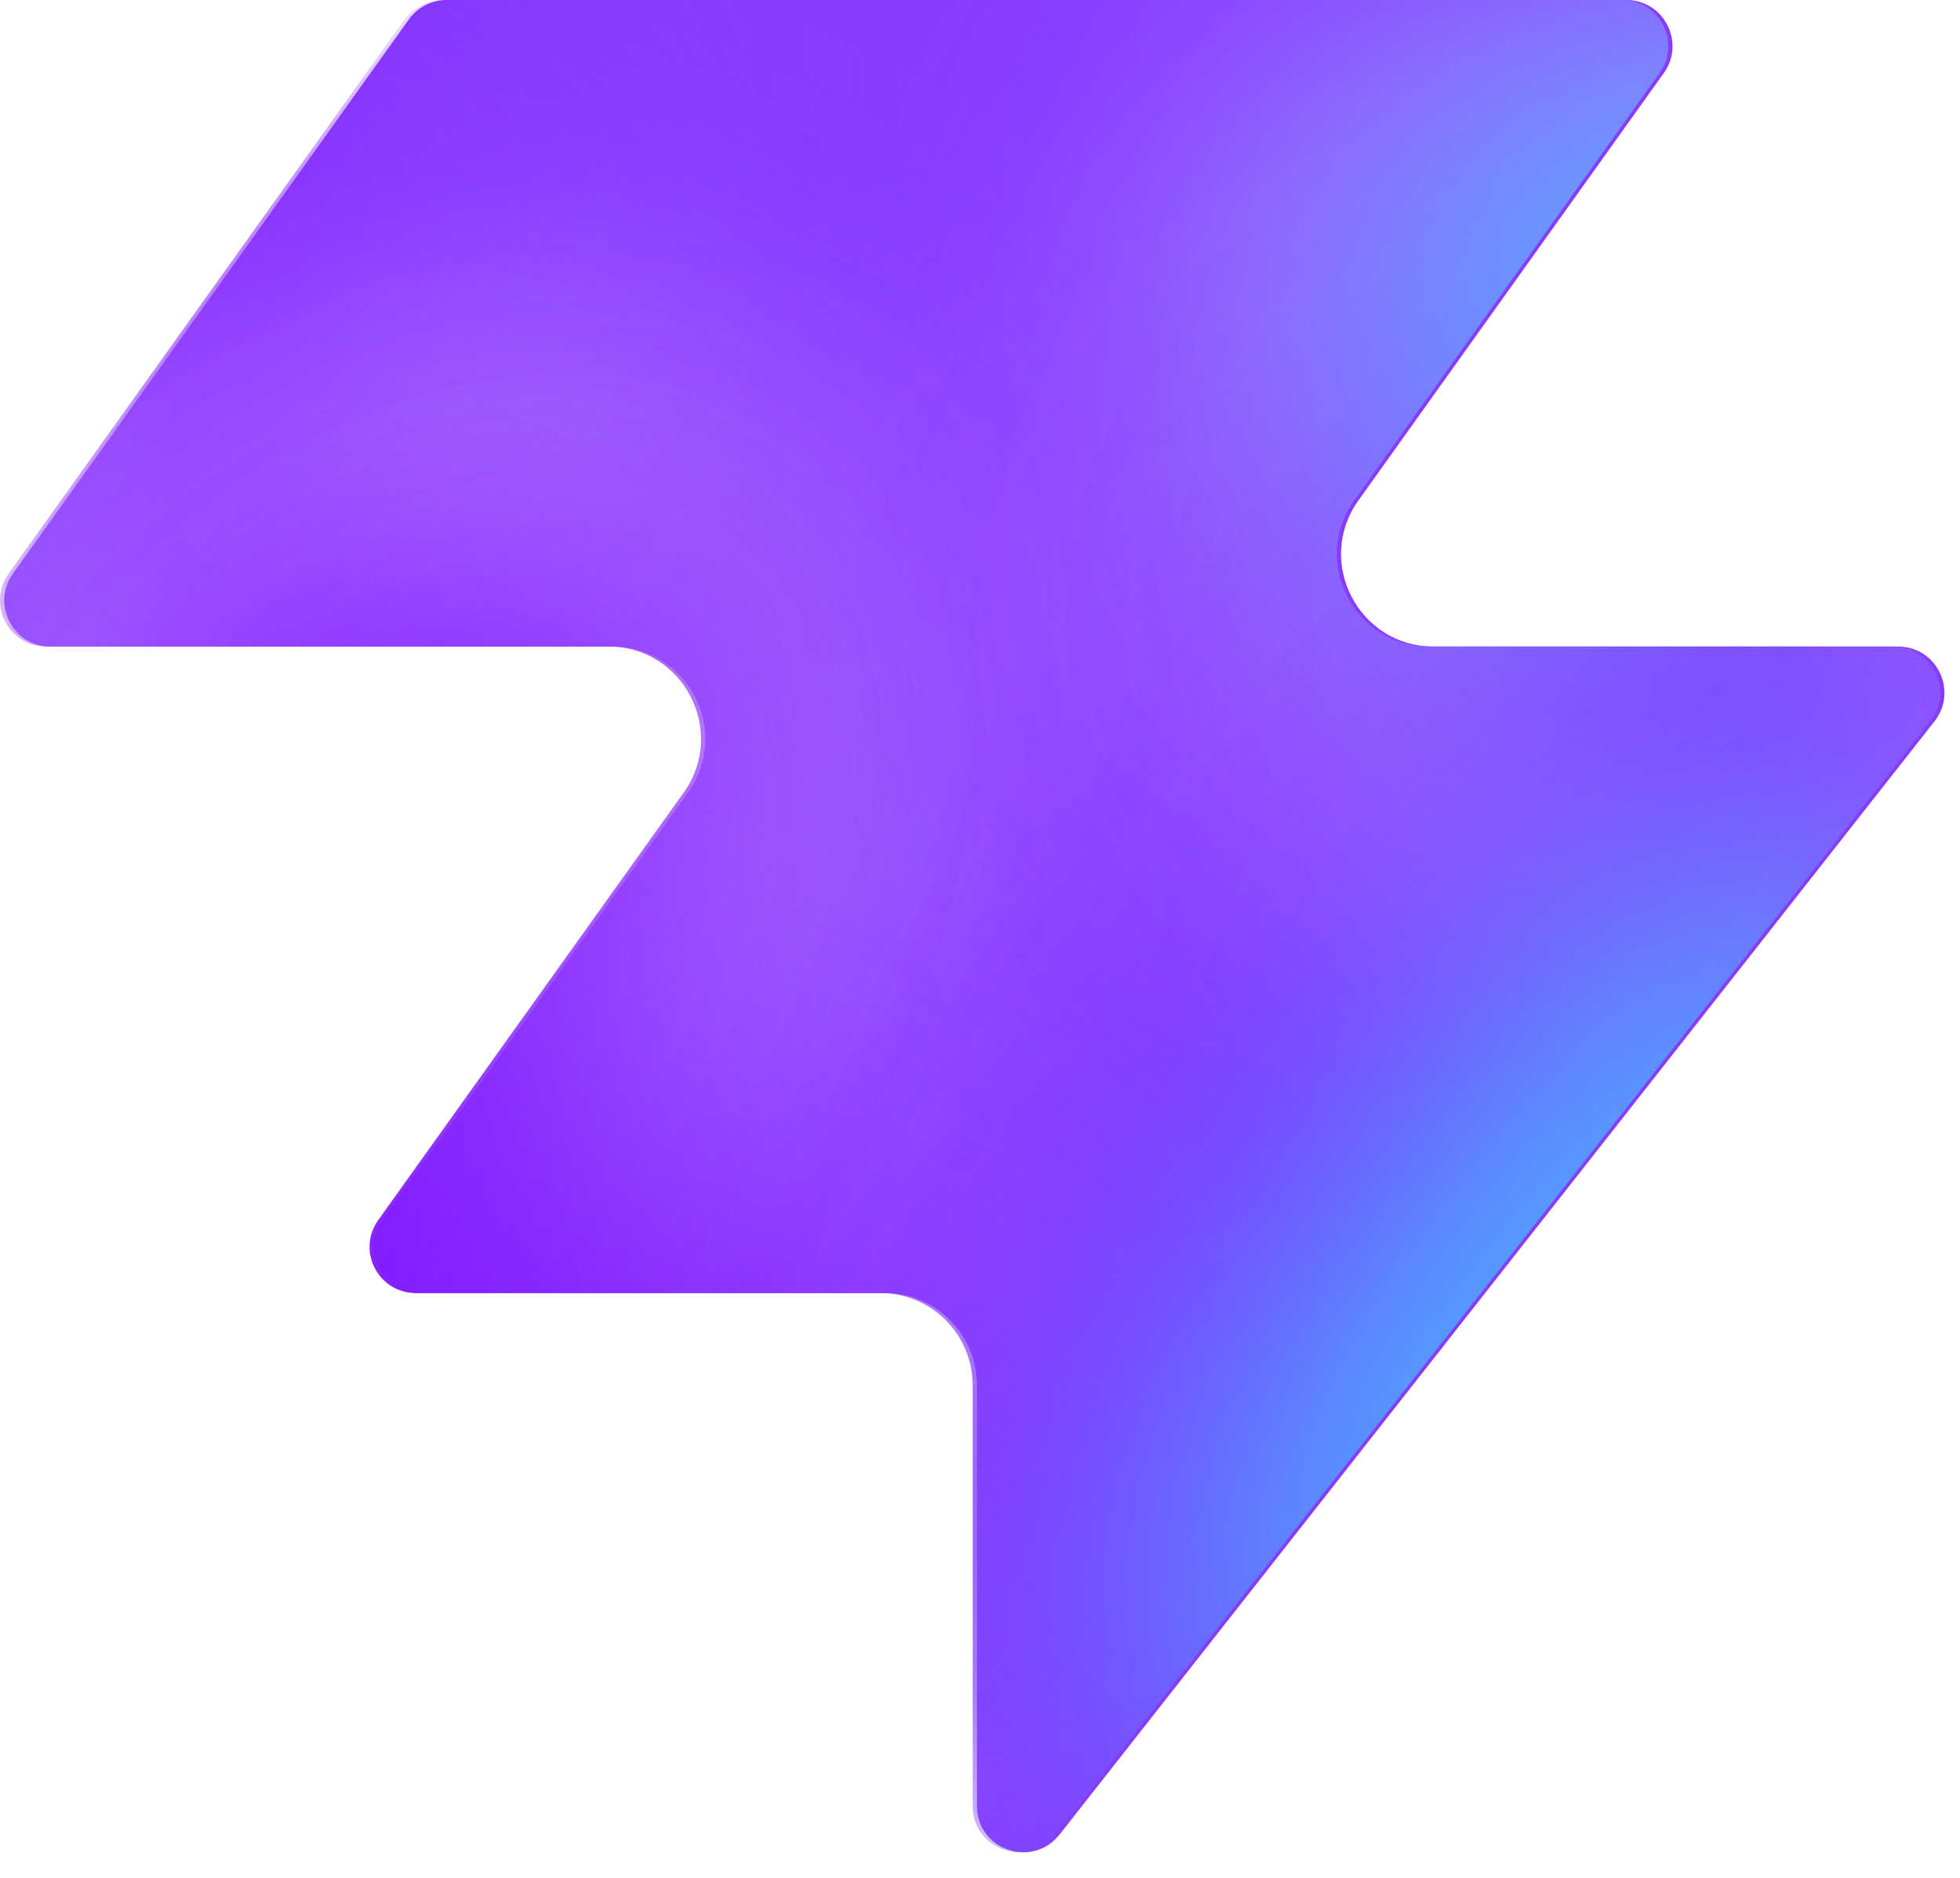
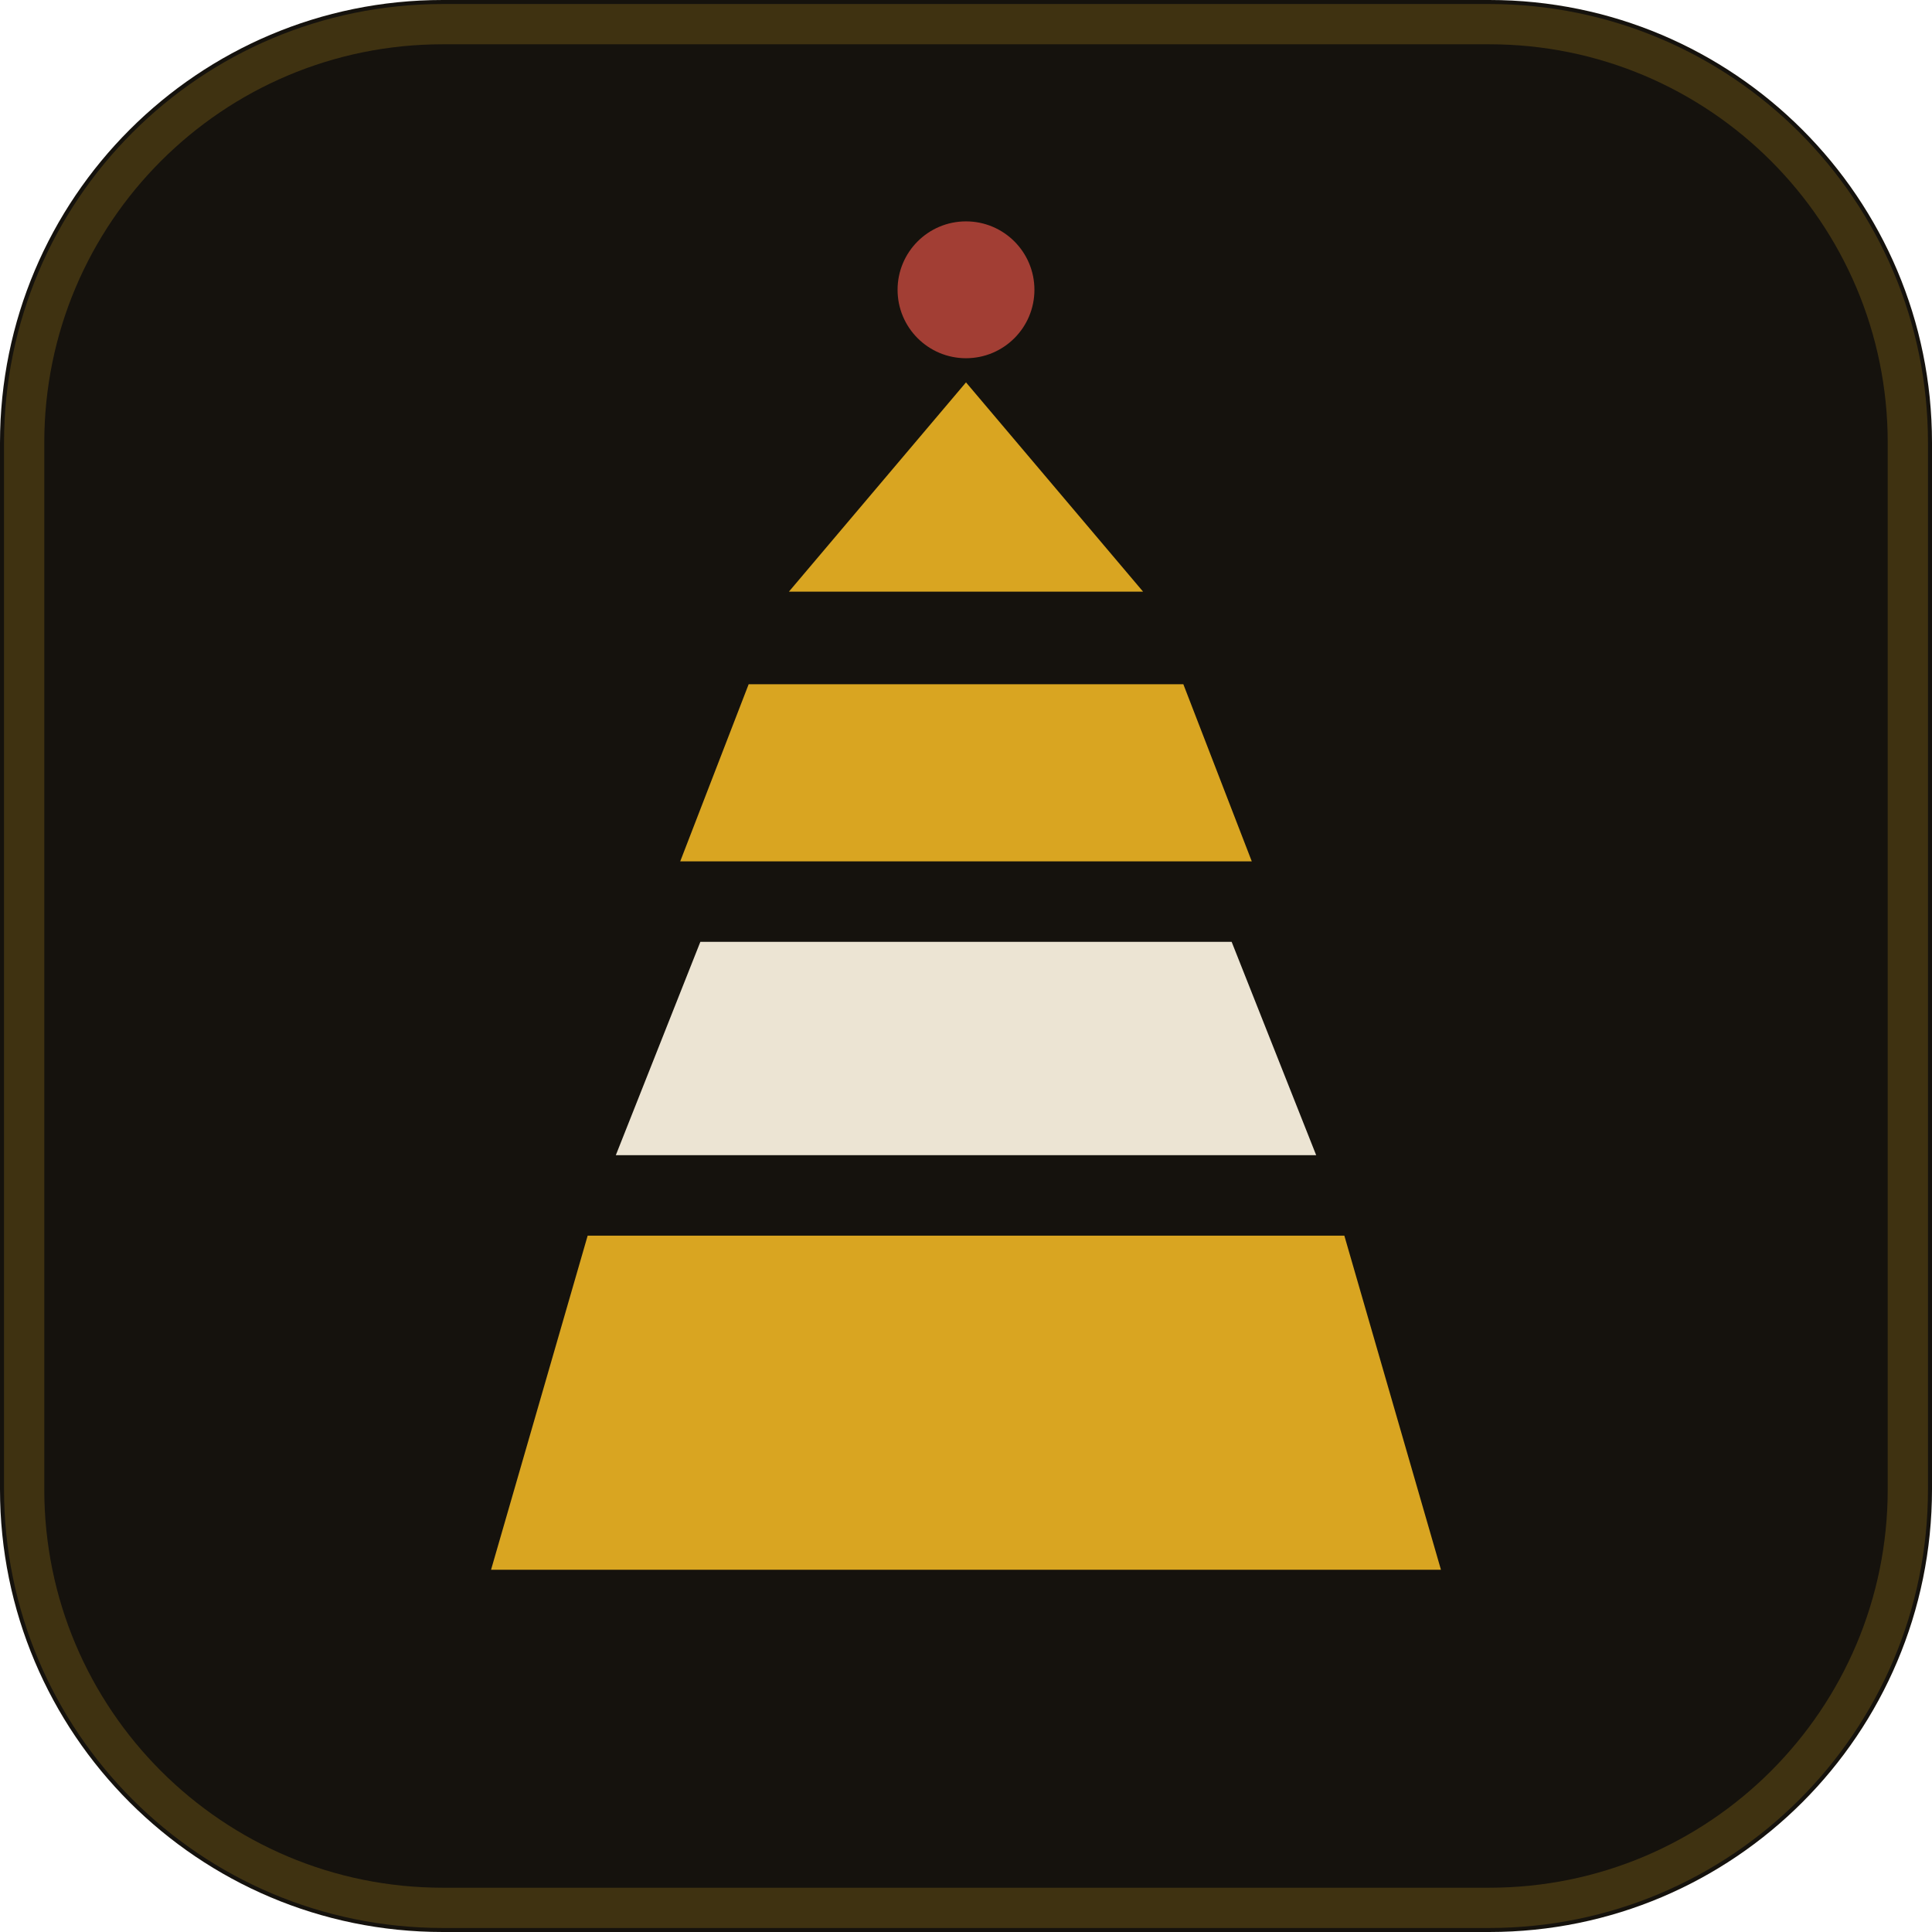
- <svg xmlns="http://www.w3.org/2000/svg" width="48" height="46" fill="none" viewBox="0 0 48 46">
-   <path fill="#863bff" d="M25.946 44.938c-.664.845-2.021.375-2.021-.698V33.937a2.26 2.26 0 0 0-2.262-2.262H10.287c-.92 0-1.456-1.04-.92-1.788l7.48-10.471c1.07-1.497 0-3.578-1.842-3.578H1.237c-.92 0-1.456-1.04-.92-1.788L10.013.474c.214-.297.556-.474.92-.474h28.894c.92 0 1.456 1.04.92 1.788l-7.48 10.471c-1.07 1.498 0 3.579 1.842 3.579h11.377c.943 0 1.473 1.088.89 1.83L25.947 44.94z" style="fill:#863bff;fill:color(display-p3 .525 .23 1);fill-opacity:1" />
-   <mask id="a" width="48" height="46" x="0" y="0" maskUnits="userSpaceOnUse" style="mask-type:alpha">
-     <path fill="#000" d="M25.842 44.938c-.664.844-2.021.375-2.021-.698V33.937a2.26 2.26 0 0 0-2.262-2.262H10.183c-.92 0-1.456-1.04-.92-1.788l7.48-10.471c1.07-1.498 0-3.579-1.842-3.579H1.133c-.92 0-1.456-1.04-.92-1.787L9.91.473c.214-.297.556-.474.92-.474h28.894c.92 0 1.456 1.04.92 1.788l-7.48 10.471c-1.07 1.498 0 3.578 1.842 3.578h11.377c.943 0 1.473 1.088.89 1.832L25.843 44.94z" style="fill:#000;fill-opacity:1" />
-   </mask>
-   <g mask="url(#a)">
-     <g filter="url(#b)">
-       <ellipse cx="5.508" cy="14.704" fill="#ede6ff" rx="5.508" ry="14.704" style="fill:#ede6ff;fill:color(display-p3 .927 .903 1);fill-opacity:1" transform="matrix(.00324 1 1 -.00324 -4.47 31.516)" />
-     </g>
-     <g filter="url(#c)">
-       <ellipse cx="10.399" cy="29.851" fill="#ede6ff" rx="10.399" ry="29.851" style="fill:#ede6ff;fill:color(display-p3 .927 .903 1);fill-opacity:1" transform="matrix(.00324 1 1 -.00324 -39.328 7.883)" />
-     </g>
-     <g filter="url(#d)">
-       <ellipse cx="5.508" cy="30.487" fill="#7e14ff" rx="5.508" ry="30.487" style="fill:#7e14ff;fill:color(display-p3 .492 .077 1);fill-opacity:1" transform="rotate(89.814 -25.913 -14.639)scale(1 -1)" />
-     </g>
-     <g filter="url(#e)">
-       <ellipse cx="5.508" cy="30.599" fill="#7e14ff" rx="5.508" ry="30.599" style="fill:#7e14ff;fill:color(display-p3 .492 .077 1);fill-opacity:1" transform="rotate(89.814 -32.644 -3.334)scale(1 -1)" />
-     </g>
-     <g filter="url(#f)">
-       <ellipse cx="5.508" cy="30.599" fill="#7e14ff" rx="5.508" ry="30.599" style="fill:#7e14ff;fill:color(display-p3 .492 .077 1);fill-opacity:1" transform="matrix(.00324 1 1 -.00324 -34.34 30.47)" />
-     </g>
-     <g filter="url(#g)">
-       <ellipse cx="14.072" cy="22.078" fill="#ede6ff" rx="14.072" ry="22.078" style="fill:#ede6ff;fill:color(display-p3 .927 .903 1);fill-opacity:1" transform="rotate(93.35 24.506 48.493)scale(-1 1)" />
-     </g>
-     <g filter="url(#h)">
-       <ellipse cx="3.47" cy="21.501" fill="#7e14ff" rx="3.47" ry="21.501" style="fill:#7e14ff;fill:color(display-p3 .492 .077 1);fill-opacity:1" transform="rotate(89.009 28.708 47.59)scale(-1 1)" />
-     </g>
-     <g filter="url(#i)">
-       <ellipse cx="3.47" cy="21.501" fill="#7e14ff" rx="3.47" ry="21.501" style="fill:#7e14ff;fill:color(display-p3 .492 .077 1);fill-opacity:1" transform="rotate(89.009 28.708 47.59)scale(-1 1)" />
-     </g>
-     <g filter="url(#j)">
-       <ellipse cx=".387" cy="8.972" fill="#7e14ff" rx="4.407" ry="29.108" style="fill:#7e14ff;fill:color(display-p3 .492 .077 1);fill-opacity:1" transform="rotate(39.51 .387 8.972)" />
-     </g>
-     <g filter="url(#k)">
-       <ellipse cx="47.523" cy="-6.092" fill="#7e14ff" rx="4.407" ry="29.108" style="fill:#7e14ff;fill:color(display-p3 .492 .077 1);fill-opacity:1" transform="rotate(37.892 47.523 -6.092)" />
-     </g>
-     <g filter="url(#l)">
-       <ellipse cx="41.412" cy="6.333" fill="#47bfff" rx="5.971" ry="9.665" style="fill:#47bfff;fill:color(display-p3 .28 .748 1);fill-opacity:1" transform="rotate(37.892 41.412 6.333)" />
-     </g>
-     <g filter="url(#m)">
-       <ellipse cx="-1.879" cy="38.332" fill="#7e14ff" rx="4.407" ry="29.108" style="fill:#7e14ff;fill:color(display-p3 .492 .077 1);fill-opacity:1" transform="rotate(37.892 -1.88 38.332)" />
-     </g>
-     <g filter="url(#n)">
-       <ellipse cx="-1.879" cy="38.332" fill="#7e14ff" rx="4.407" ry="29.108" style="fill:#7e14ff;fill:color(display-p3 .492 .077 1);fill-opacity:1" transform="rotate(37.892 -1.88 38.332)" />
-     </g>
-     <g filter="url(#o)">
-       <ellipse cx="35.651" cy="29.907" fill="#7e14ff" rx="4.407" ry="29.108" style="fill:#7e14ff;fill:color(display-p3 .492 .077 1);fill-opacity:1" transform="rotate(37.892 35.651 29.907)" />
-     </g>
-     <g filter="url(#p)">
-       <ellipse cx="38.418" cy="32.4" fill="#47bfff" rx="5.971" ry="15.297" style="fill:#47bfff;fill:color(display-p3 .28 .748 1);fill-opacity:1" transform="rotate(37.892 38.418 32.4)" />
-     </g>
-   </g>
-   <defs>
-     <filter id="b" width="60.045" height="41.654" x="-19.77" y="16.149" color-interpolation-filters="sRGB" filterUnits="userSpaceOnUse">
-       <feFlood flood-opacity="0" result="BackgroundImageFix" />
-       <feBlend in="SourceGraphic" in2="BackgroundImageFix" result="shape" />
-       <feGaussianBlur result="effect1_foregroundBlur_2002_17158" stdDeviation="7.659" />
-     </filter>
-     <filter id="c" width="90.34" height="51.437" x="-54.613" y="-7.533" color-interpolation-filters="sRGB" filterUnits="userSpaceOnUse">
-       <feFlood flood-opacity="0" result="BackgroundImageFix" />
-       <feBlend in="SourceGraphic" in2="BackgroundImageFix" result="shape" />
-       <feGaussianBlur result="effect1_foregroundBlur_2002_17158" stdDeviation="7.659" />
-     </filter>
-     <filter id="d" width="79.355" height="29.4" x="-49.64" y="2.03" color-interpolation-filters="sRGB" filterUnits="userSpaceOnUse">
-       <feFlood flood-opacity="0" result="BackgroundImageFix" />
-       <feBlend in="SourceGraphic" in2="BackgroundImageFix" result="shape" />
-       <feGaussianBlur result="effect1_foregroundBlur_2002_17158" stdDeviation="4.596" />
-     </filter>
-     <filter id="e" width="79.579" height="29.4" x="-45.045" y="20.029" color-interpolation-filters="sRGB" filterUnits="userSpaceOnUse">
-       <feFlood flood-opacity="0" result="BackgroundImageFix" />
-       <feBlend in="SourceGraphic" in2="BackgroundImageFix" result="shape" />
-       <feGaussianBlur result="effect1_foregroundBlur_2002_17158" stdDeviation="4.596" />
-     </filter>
-     <filter id="f" width="79.579" height="29.4" x="-43.513" y="21.178" color-interpolation-filters="sRGB" filterUnits="userSpaceOnUse">
-       <feFlood flood-opacity="0" result="BackgroundImageFix" />
-       <feBlend in="SourceGraphic" in2="BackgroundImageFix" result="shape" />
-       <feGaussianBlur result="effect1_foregroundBlur_2002_17158" stdDeviation="4.596" />
-     </filter>
-     <filter id="g" width="74.749" height="58.852" x="15.756" y="-17.901" color-interpolation-filters="sRGB" filterUnits="userSpaceOnUse">
-       <feFlood flood-opacity="0" result="BackgroundImageFix" />
-       <feBlend in="SourceGraphic" in2="BackgroundImageFix" result="shape" />
-       <feGaussianBlur result="effect1_foregroundBlur_2002_17158" stdDeviation="7.659" />
-     </filter>
-     <filter id="h" width="61.377" height="25.362" x="23.548" y="2.284" color-interpolation-filters="sRGB" filterUnits="userSpaceOnUse">
-       <feFlood flood-opacity="0" result="BackgroundImageFix" />
-       <feBlend in="SourceGraphic" in2="BackgroundImageFix" result="shape" />
-       <feGaussianBlur result="effect1_foregroundBlur_2002_17158" stdDeviation="4.596" />
-     </filter>
-     <filter id="i" width="61.377" height="25.362" x="23.548" y="2.284" color-interpolation-filters="sRGB" filterUnits="userSpaceOnUse">
-       <feFlood flood-opacity="0" result="BackgroundImageFix" />
-       <feBlend in="SourceGraphic" in2="BackgroundImageFix" result="shape" />
-       <feGaussianBlur result="effect1_foregroundBlur_2002_17158" stdDeviation="4.596" />
-     </filter>
-     <filter id="j" width="56.045" height="63.649" x="-27.636" y="-22.853" color-interpolation-filters="sRGB" filterUnits="userSpaceOnUse">
-       <feFlood flood-opacity="0" result="BackgroundImageFix" />
-       <feBlend in="SourceGraphic" in2="BackgroundImageFix" result="shape" />
-       <feGaussianBlur result="effect1_foregroundBlur_2002_17158" stdDeviation="4.596" />
-     </filter>
-     <filter id="k" width="54.814" height="64.646" x="20.116" y="-38.415" color-interpolation-filters="sRGB" filterUnits="userSpaceOnUse">
-       <feFlood flood-opacity="0" result="BackgroundImageFix" />
-       <feBlend in="SourceGraphic" in2="BackgroundImageFix" result="shape" />
-       <feGaussianBlur result="effect1_foregroundBlur_2002_17158" stdDeviation="4.596" />
-     </filter>
-     <filter id="l" width="33.541" height="35.313" x="24.641" y="-11.323" color-interpolation-filters="sRGB" filterUnits="userSpaceOnUse">
-       <feFlood flood-opacity="0" result="BackgroundImageFix" />
-       <feBlend in="SourceGraphic" in2="BackgroundImageFix" result="shape" />
-       <feGaussianBlur result="effect1_foregroundBlur_2002_17158" stdDeviation="4.596" />
-     </filter>
-     <filter id="m" width="54.814" height="64.646" x="-29.286" y="6.009" color-interpolation-filters="sRGB" filterUnits="userSpaceOnUse">
-       <feFlood flood-opacity="0" result="BackgroundImageFix" />
-       <feBlend in="SourceGraphic" in2="BackgroundImageFix" result="shape" />
-       <feGaussianBlur result="effect1_foregroundBlur_2002_17158" stdDeviation="4.596" />
-     </filter>
-     <filter id="n" width="54.814" height="64.646" x="-29.286" y="6.009" color-interpolation-filters="sRGB" filterUnits="userSpaceOnUse">
-       <feFlood flood-opacity="0" result="BackgroundImageFix" />
-       <feBlend in="SourceGraphic" in2="BackgroundImageFix" result="shape" />
-       <feGaussianBlur result="effect1_foregroundBlur_2002_17158" stdDeviation="4.596" />
-     </filter>
-     <filter id="o" width="54.814" height="64.646" x="8.244" y="-2.416" color-interpolation-filters="sRGB" filterUnits="userSpaceOnUse">
-       <feFlood flood-opacity="0" result="BackgroundImageFix" />
-       <feBlend in="SourceGraphic" in2="BackgroundImageFix" result="shape" />
-       <feGaussianBlur result="effect1_foregroundBlur_2002_17158" stdDeviation="4.596" />
-     </filter>
-     <filter id="p" width="39.409" height="43.623" x="18.713" y="10.588" color-interpolation-filters="sRGB" filterUnits="userSpaceOnUse">
-       <feFlood flood-opacity="0" result="BackgroundImageFix" />
-       <feBlend in="SourceGraphic" in2="BackgroundImageFix" result="shape" />
-       <feGaussianBlur result="effect1_foregroundBlur_2002_17158" stdDeviation="4.596" />
-     </filter>
-   </defs>
+ <svg xmlns="http://www.w3.org/2000/svg" width="48" height="48" viewBox="0 0 48 48">
+   <rect width="48" height="48" rx="11" fill="#15120d" />
+   <rect x="0.6" y="0.6" width="46.8" height="46.8" rx="10.4" fill="none" stroke="#d9a521" stroke-opacity="0.22" />
+   <circle cx="24" cy="7.2" r="1.7" fill="#a23e34" />
+   <path fill="#d9a521" d="M24 9.5l4.4 5.2h-8.8L24 9.5z" />
+   <path fill="#d9a521" d="M18.6 17h10.8l1.7 4.4H16.9L18.6 17z" />
+   <path fill="#ece4d3" d="M17.4 23.4h13.2l2.1 5.3H15.3l2.1-5.3z" />
+   <path fill="#d9a521" d="M14.6 30.7h18.8l2.4 8.3H12.2l2.4-8.3z" />
</svg>
